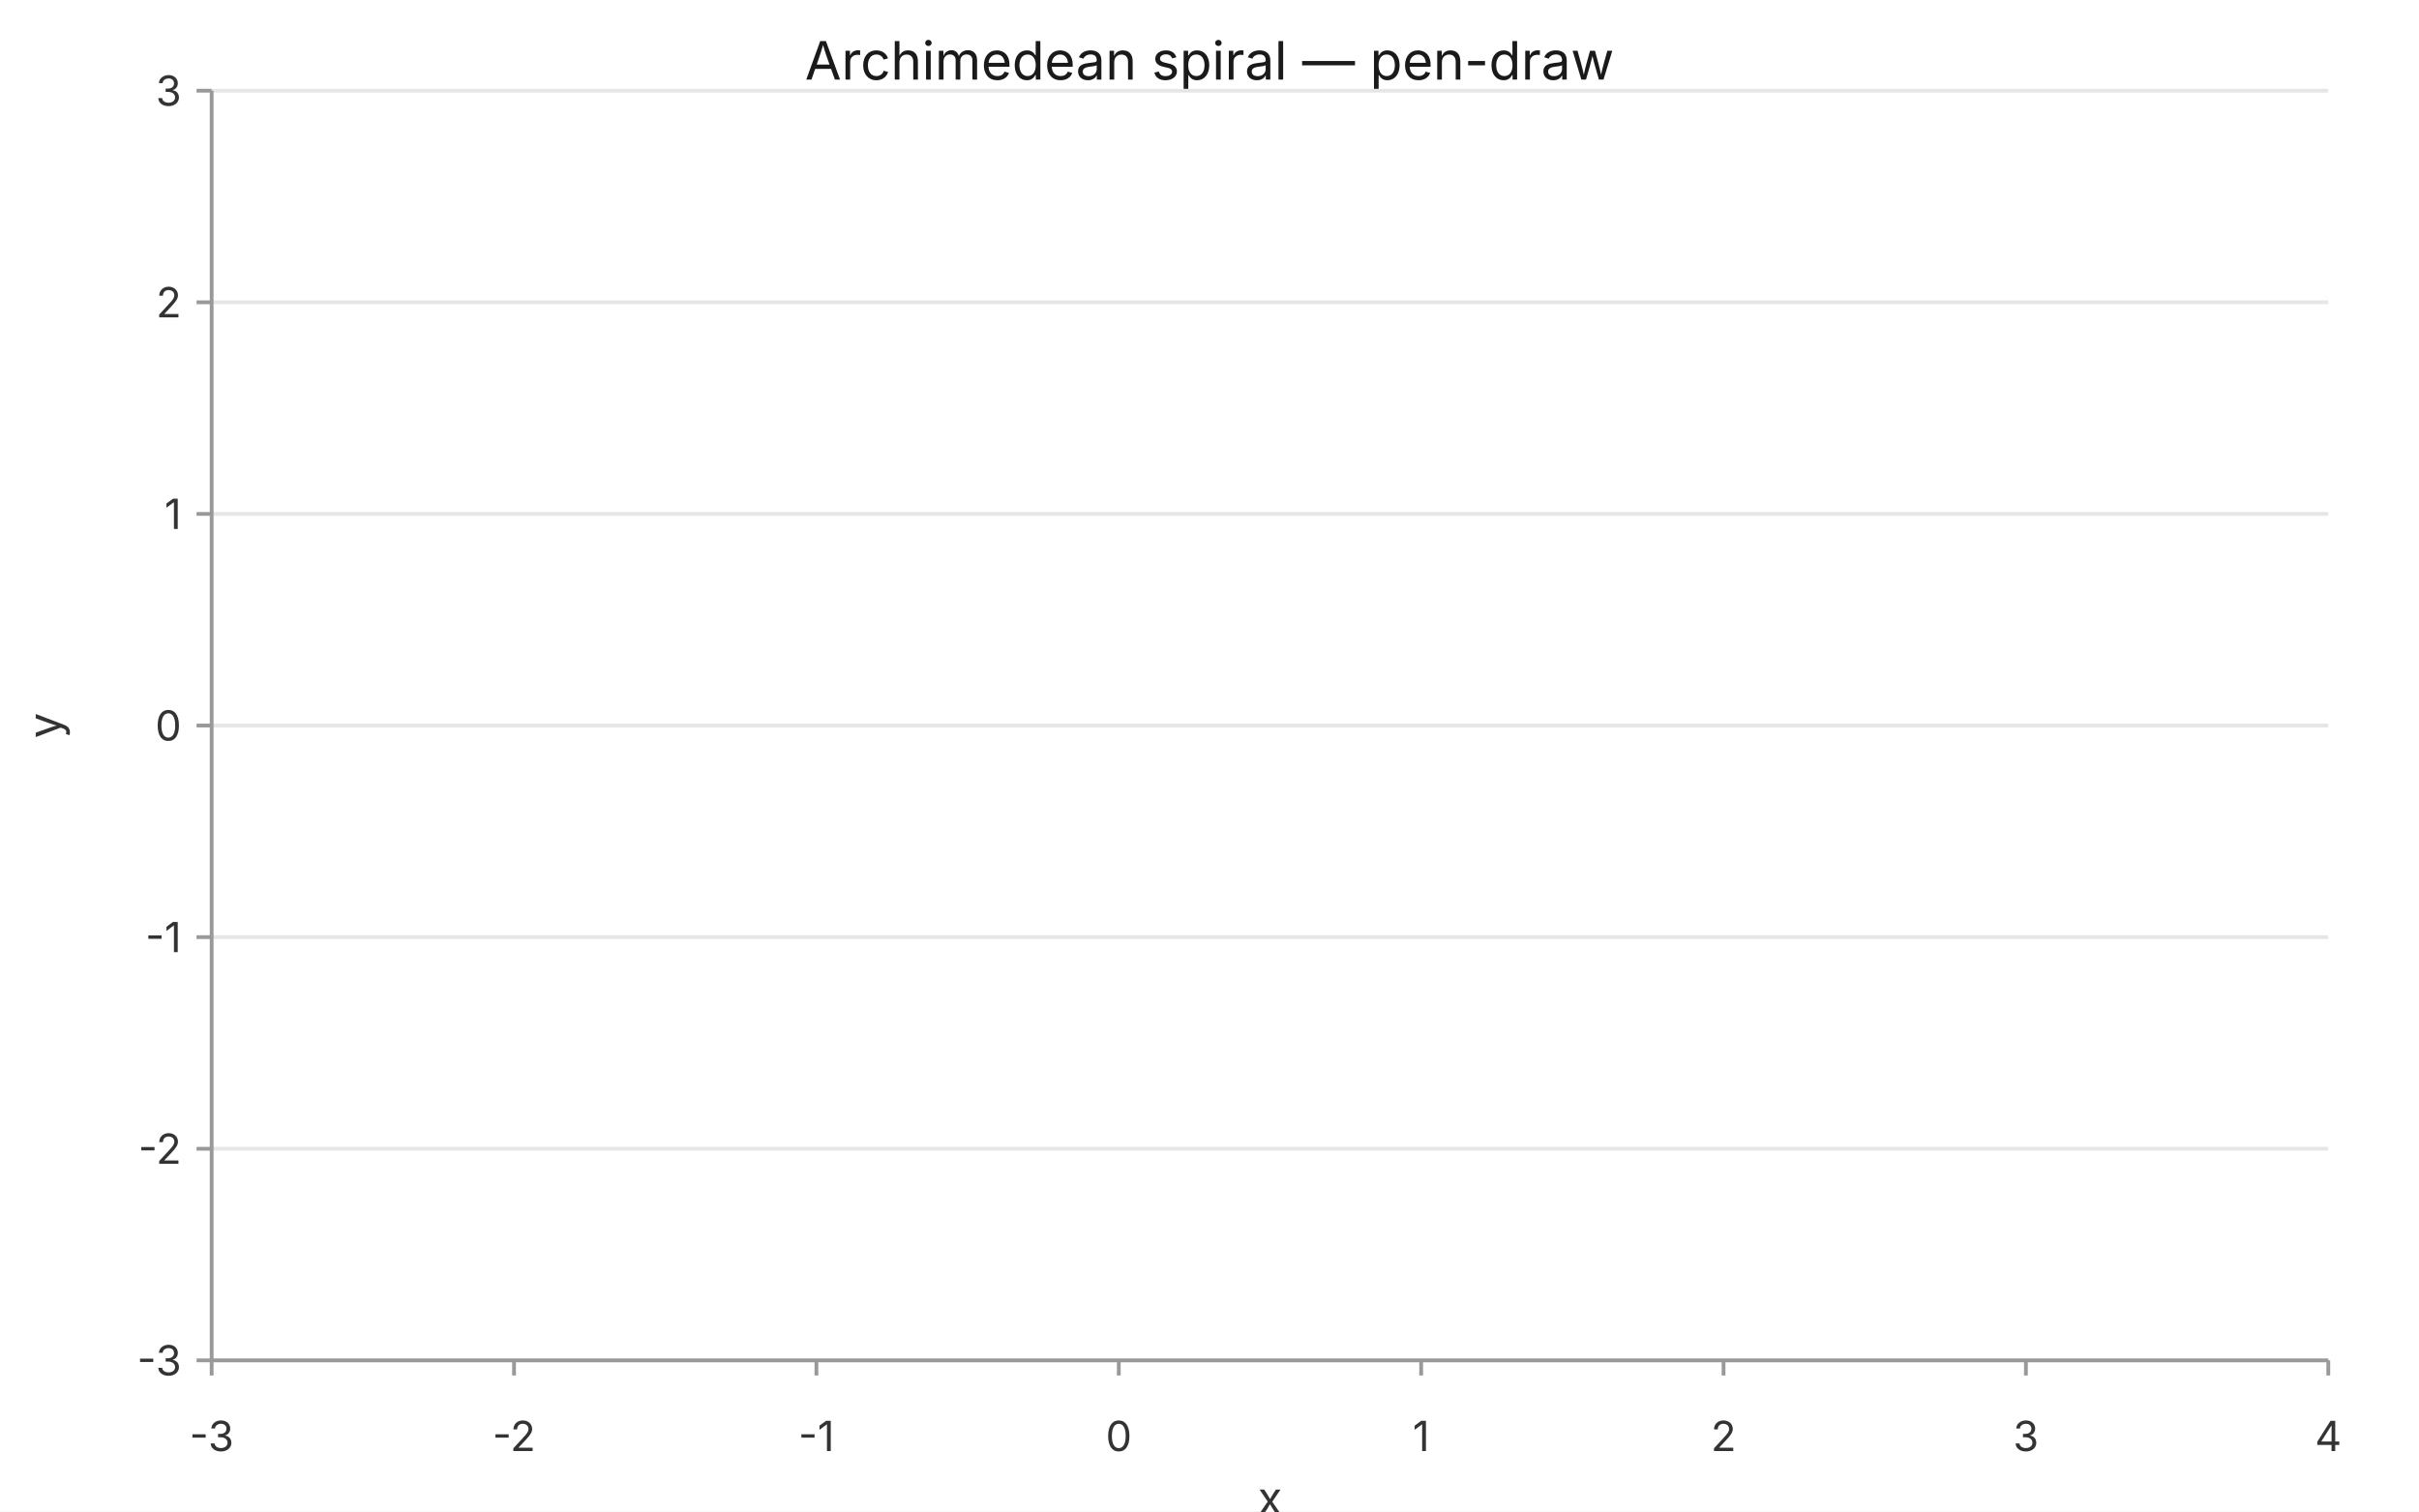
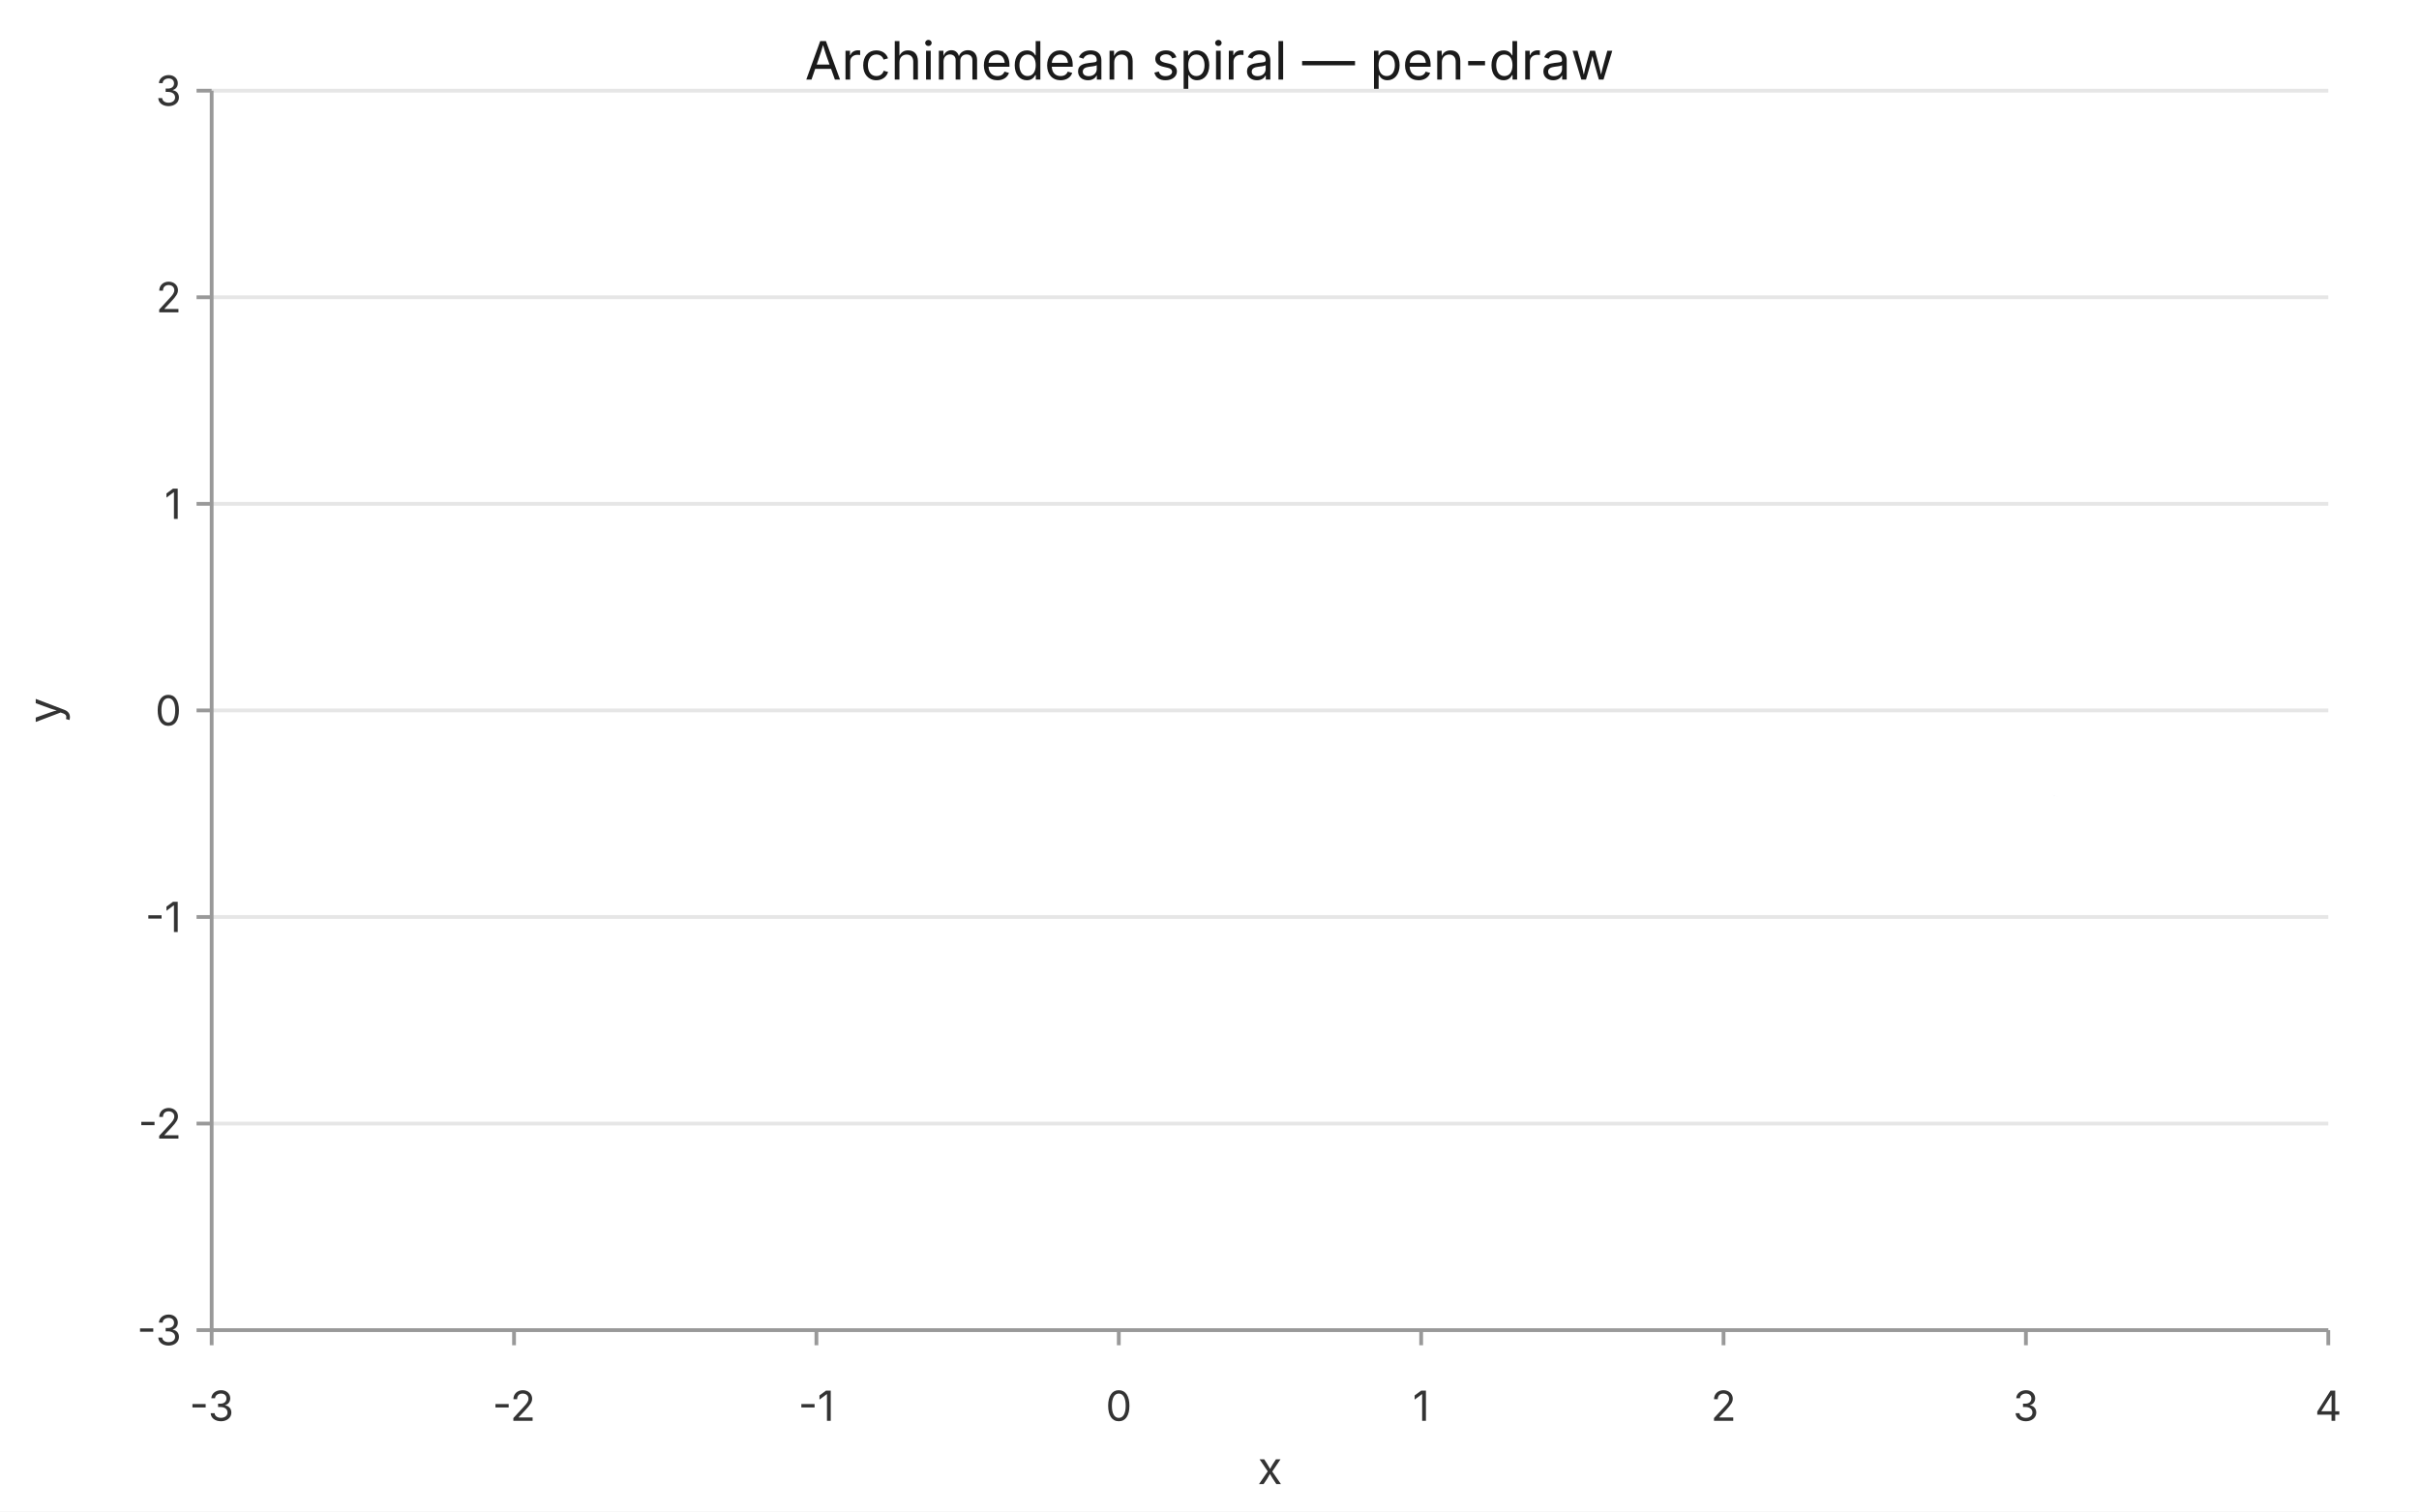
<svg xmlns="http://www.w3.org/2000/svg" viewBox="0 0 640 400" width="640" height="400" role="img" aria-label="Archimedean spiral — pen-draw" aria-describedby="glyph-desc">
  <rect x="0" y="0" width="640" height="400" fill="#ffffff" />
  <text x="320" y="16" font-family="system-ui, -apple-system, sans-serif" font-size="14" fill="#1a1a1a" text-anchor="middle" dominant-baseline="middle">Archimedean spiral — pen-draw</text>
-   <line x1="56" y1="360" x2="616" y2="360" stroke="#e6e6e6" stroke-width="1" />
-   <line x1="56" y1="304" x2="616" y2="304" stroke="#e6e6e6" stroke-width="1" />
-   <line x1="56" y1="248" x2="616" y2="248" stroke="#e6e6e6" stroke-width="1" />
-   <line x1="56" y1="192" x2="616" y2="192" stroke="#e6e6e6" stroke-width="1" />
-   <line x1="56" y1="136" x2="616" y2="136" stroke="#e6e6e6" stroke-width="1" />
-   <line x1="56" y1="80" x2="616" y2="80" stroke="#e6e6e6" stroke-width="1" />
+   <line x1="56" y1="352" x2="616" y2="352" stroke="#e6e6e6" stroke-width="1" />
+   <line x1="56" y1="297.333" x2="616" y2="297.333" stroke="#e6e6e6" stroke-width="1" />
+   <line x1="56" y1="242.667" x2="616" y2="242.667" stroke="#e6e6e6" stroke-width="1" />
+   <line x1="56" y1="188" x2="616" y2="188" stroke="#e6e6e6" stroke-width="1" />
+   <line x1="56" y1="133.333" x2="616" y2="133.333" stroke="#e6e6e6" stroke-width="1" />
+   <line x1="56" y1="78.667" x2="616" y2="78.667" stroke="#e6e6e6" stroke-width="1" />
  <line x1="56" y1="24" x2="616" y2="24" stroke="#e6e6e6" stroke-width="1" />
  <g class="glyph-marks glyph-draw-in">
-     <path d="M 296 192 L 297.246 191.89 L 298.434 191.563 L 299.504 191.029 L 300.404 190.306 L 301.082 189.416 L 301.496 188.389 L 301.607 187.258 L 301.388 186.061 L 300.817 184.84 L 299.886 183.637 L 298.595 182.499 L 296.953 181.468 L 294.982 180.59 L 292.713 179.905 L 290.186 179.452 L 287.452 179.265 L 284.567 179.373 L 281.597 179.797 L 278.611 180.554 L 275.683 181.652 L 272.891 183.091 L 270.311 184.864 L 268.019 186.954 L 266.09 189.337 L 264.593 191.98 L 263.59 194.845 L 263.138 197.883 L 263.281 201.042 L 264.056 204.263 L 265.486 207.484 L 267.581 210.64 L 270.34 213.662 L 273.745 216.484 L 277.767 219.038 L 282.361 221.261 L 287.469 223.09 L 293.02 224.471 L 298.933 225.354 L 305.114 225.698 L 311.46 225.47 L 317.863 224.646 L 324.206 223.215 L 330.37 221.173 L 336.235 218.532 L 341.683 215.312 L 346.595 211.546 L 350.862 207.279 L 354.381 202.567 L 357.059 197.475 L 358.814 192.078 L 359.58 186.46 L 359.304 180.71 L 357.953 174.924 L 355.511 169.203 L 351.979 163.647 L 347.38 158.36 L 341.756 153.442 L 335.169 148.992 L 327.7 145.1 L 319.446 141.854 L 310.523 139.329 L 301.062 137.593 L 291.207 136.7 L 281.114 136.692 L 270.946 137.596 L 260.873 139.426 L 251.068 142.177 L 241.706 145.832 L 232.956 150.354 L 224.984 155.693 L 217.946 161.783 L 211.985 168.541 L 207.232 175.874 L 203.799 183.674 L 201.779 191.824 L 201.243 200.197 L 202.24 208.66 L 204.792 217.074 L 208.896 225.297 L 214.524 233.19 L 221.621 240.611 L 230.105 247.428 L 239.869 253.512 L 250.783 258.745 L 262.695 263.02 L 275.431 266.245 L 288.8 268.341 L 302.596 269.249 L 316.603 268.926 L 330.595 267.35 L 344.341 264.519 L 357.61 260.451 L 370.175 255.188 L 381.813 248.788 L 392.316 241.333 L 401.486 232.923 L 409.146 223.675 L 415.14 213.723 L 419.336 203.216 L 421.627 192.313 L 421.94 181.185 L 420.23 170.008 L 416.484 158.965 L 410.724 148.237 L 403.006 138.005 L 393.417 128.446 L 382.077 119.727 L 369.14 112.006 L 354.784 105.427 L 339.217 100.118 L 322.67 96.189 L 305.394 93.727 L 287.656 92.8 L 269.735 93.449 L 251.918 95.692 L 234.496 99.52 L 217.759 104.899 L 201.988 111.768 L 187.455 120.041 L 174.417 129.609 L 163.109 140.337 L 153.743 152.073 L 146.502 164.642 L 141.537 177.856 L 138.966 191.511 L 138.869 205.395 L 141.287 219.286 L 146.22 232.96 L 153.629 246.195 L 163.432 258.768 L 175.508 270.468 L 189.698 281.093 L 205.805 290.455 L 223.598 298.384 L 242.818 304.731 L 263.174 309.37 L 284.356 312.201 L 306.036 313.153 L 327.873 312.183 L 349.516 309.278 L 370.616 304.457 L 390.825 297.771 L 409.807 289.301 L 427.238 279.158 L 442.817 267.481 L 456.269 254.437 L 467.347 240.216 L 475.842 225.03 L 481.583 209.111 L 484.44 192.704 L 484.328 176.065 L 481.21 159.458 L 475.096 143.151 L 466.045 127.408 L 454.163 112.49 L 439.605 98.646 L 422.57 86.112 L 403.298 75.105 L 382.07 65.822 L 359.201 58.433 L 335.037 53.079 L 309.949 49.873 L 284.327 48.891 L 258.575 50.178 L 233.103 53.74 L 208.322 59.549 L 184.638 67.537 L 162.442 77.605 L 142.108 89.615 L 123.982 103.398 L 108.381 118.755 L 95.584 135.46 L 85.828 153.259 L 79.304 171.883 L 76.155 191.042 L 76.469 210.437 L 80.28 229.76 L 87.568 248.701 L 98.255 266.954 L 112.209 284.22 L 129.243 300.211 L 149.12 314.658 L 171.553 327.313 L 196.212 337.955 L 222.728 346.392 L 250.698 352.464 L 279.69 356.05 L 309.254 357.066 L 338.923 355.468 L 368.225 351.253 L 396.688 344.461 L 423.851 335.174 L 449.265 323.514 L 472.508 309.641 L 493.185 293.755 L 510.942 276.087 L 525.464 256.901 L 536.487 236.489 L 543.801 215.162" fill="none" stroke="#4c78a8" stroke-width="1.5" stroke-dasharray="2700.338" stroke-dashoffset="2700.338">
-       <animate attributeName="stroke-dashoffset" from="2700.338" to="0" dur="3000ms" begin="0s" fill="freeze" calcMode="spline" keyTimes="0;1" keySplines="0.42 0 0.58 1" />
+     <path d="M 296 188 L 297.246 187.892 L 298.434 187.573 L 299.504 187.052 L 300.404 186.346 L 301.082 185.478 L 301.496 184.475 L 301.607 183.371 L 301.388 182.202 L 300.817 181.01 L 299.886 179.837 L 298.595 178.725 L 296.953 177.719 L 294.982 176.862 L 292.713 176.193 L 290.186 175.751 L 287.452 175.569 L 284.567 175.673 L 281.597 176.088 L 278.611 176.827 L 275.683 177.898 L 272.891 179.303 L 270.311 181.034 L 268.019 183.074 L 266.09 185.4 L 264.593 187.981 L 263.59 190.777 L 263.138 193.743 L 263.281 196.826 L 264.056 199.971 L 265.486 203.115 L 267.581 206.196 L 270.34 209.147 L 273.745 211.901 L 277.767 214.395 L 282.361 216.564 L 287.469 218.35 L 293.02 219.698 L 298.933 220.56 L 305.114 220.896 L 311.46 220.673 L 317.863 219.869 L 324.206 218.471 L 330.37 216.478 L 336.235 213.9 L 341.683 210.757 L 346.595 207.081 L 350.862 202.916 L 354.381 198.316 L 357.059 193.345 L 358.814 188.076 L 359.58 182.592 L 359.304 176.978 L 357.953 171.331 L 355.511 165.746 L 351.979 160.322 L 347.38 155.161 L 341.756 150.36 L 335.169 146.016 L 327.7 142.217 L 319.446 139.047 L 310.523 136.583 L 301.062 134.888 L 291.207 134.016 L 281.114 134.008 L 270.946 134.891 L 260.873 136.678 L 251.068 139.364 L 241.706 142.931 L 232.956 147.346 L 224.984 152.558 L 217.946 158.502 L 211.985 165.099 L 207.232 172.258 L 203.799 179.872 L 201.779 187.828 L 201.243 196.002 L 202.24 204.263 L 204.792 212.477 L 208.896 220.505 L 214.524 228.209 L 221.621 235.454 L 230.105 242.108 L 239.869 248.047 L 250.783 253.156 L 262.695 257.329 L 275.431 260.477 L 288.8 262.524 L 302.596 263.41 L 316.603 263.094 L 330.595 261.556 L 344.341 258.792 L 357.61 254.822 L 370.175 249.683 L 381.813 243.436 L 392.316 236.159 L 401.486 227.949 L 409.146 218.921 L 415.14 209.206 L 419.336 198.949 L 421.627 188.305 L 421.94 177.442 L 420.23 166.532 L 416.484 155.751 L 410.724 145.279 L 403.006 135.291 L 393.417 125.959 L 382.077 117.448 L 369.14 109.911 L 354.784 103.489 L 339.217 98.306 L 322.67 94.47 L 305.394 92.067 L 287.656 91.162 L 269.735 91.796 L 251.918 93.985 L 234.496 97.722 L 217.759 102.973 L 201.988 109.678 L 187.455 117.754 L 174.417 127.094 L 163.109 137.567 L 153.743 149.023 L 146.502 161.294 L 141.537 174.193 L 138.966 187.523 L 138.869 201.076 L 141.287 214.636 L 146.22 227.985 L 153.629 240.904 L 163.432 253.178 L 175.508 264.6 L 189.698 274.972 L 205.805 284.111 L 223.598 291.851 L 242.818 298.047 L 263.174 302.575 L 284.356 305.339 L 306.036 306.269 L 327.873 305.321 L 349.516 302.486 L 370.616 297.78 L 390.825 291.253 L 409.807 282.985 L 427.238 273.083 L 442.817 261.684 L 456.269 248.95 L 467.347 235.068 L 475.842 220.244 L 481.583 204.704 L 484.44 188.687 L 484.328 172.444 L 481.21 156.233 L 475.096 140.314 L 466.045 124.946 L 454.163 110.383 L 439.605 96.869 L 422.57 84.633 L 403.298 73.889 L 382.07 64.826 L 359.201 57.613 L 335.037 52.387 L 309.949 49.257 L 284.327 48.299 L 258.575 49.555 L 233.103 53.032 L 208.322 58.702 L 184.638 66.501 L 162.442 76.328 L 142.108 88.052 L 123.982 101.508 L 108.381 116.499 L 95.584 132.806 L 85.828 150.182 L 79.304 168.362 L 76.155 187.065 L 76.469 205.998 L 80.28 224.861 L 87.568 243.351 L 98.255 261.17 L 112.209 278.024 L 129.243 293.634 L 149.12 307.737 L 171.553 320.092 L 196.212 330.48 L 222.728 338.716 L 250.698 344.644 L 279.69 348.144 L 309.254 349.136 L 338.923 347.576 L 368.225 343.461 L 396.688 336.831 L 423.851 327.765 L 449.265 316.383 L 472.508 302.84 L 493.185 287.332 L 510.942 270.085 L 525.464 251.356 L 536.487 231.429 L 543.801 210.61" fill="none" stroke="#4c78a8" stroke-width="1.5" stroke-dasharray="2677.115" stroke-dashoffset="2677.115">
+       <animate attributeName="stroke-dashoffset" from="2677.115" to="0" dur="3000ms" begin="0s" fill="freeze" calcMode="spline" keyTimes="0;1" keySplines="0.42 0 0.58 1" />
    </path>
  </g>
-   <line x1="56" y1="360" x2="616" y2="360" stroke="#999999" stroke-width="1" />
-   <line x1="56" y1="360" x2="56" y2="364" stroke="#999999" stroke-width="1" />
-   <text x="56" y="376" font-family="system-ui, -apple-system, sans-serif" font-size="11" fill="#333333" text-anchor="middle" dominant-baseline="hanging">-3</text>
-   <line x1="136" y1="360" x2="136" y2="364" stroke="#999999" stroke-width="1" />
-   <text x="136" y="376" font-family="system-ui, -apple-system, sans-serif" font-size="11" fill="#333333" text-anchor="middle" dominant-baseline="hanging">-2</text>
-   <line x1="216" y1="360" x2="216" y2="364" stroke="#999999" stroke-width="1" />
-   <text x="216" y="376" font-family="system-ui, -apple-system, sans-serif" font-size="11" fill="#333333" text-anchor="middle" dominant-baseline="hanging">-1</text>
-   <line x1="296" y1="360" x2="296" y2="364" stroke="#999999" stroke-width="1" />
-   <text x="296" y="376" font-family="system-ui, -apple-system, sans-serif" font-size="11" fill="#333333" text-anchor="middle" dominant-baseline="hanging">0</text>
-   <line x1="376" y1="360" x2="376" y2="364" stroke="#999999" stroke-width="1" />
-   <text x="376" y="376" font-family="system-ui, -apple-system, sans-serif" font-size="11" fill="#333333" text-anchor="middle" dominant-baseline="hanging">1</text>
-   <line x1="456" y1="360" x2="456" y2="364" stroke="#999999" stroke-width="1" />
-   <text x="456" y="376" font-family="system-ui, -apple-system, sans-serif" font-size="11" fill="#333333" text-anchor="middle" dominant-baseline="hanging">2</text>
-   <line x1="536" y1="360" x2="536" y2="364" stroke="#999999" stroke-width="1" />
-   <text x="536" y="376" font-family="system-ui, -apple-system, sans-serif" font-size="11" fill="#333333" text-anchor="middle" dominant-baseline="hanging">3</text>
-   <line x1="616" y1="360" x2="616" y2="364" stroke="#999999" stroke-width="1" />
-   <text x="616" y="376" font-family="system-ui, -apple-system, sans-serif" font-size="11" fill="#333333" text-anchor="middle" dominant-baseline="hanging">4</text>
-   <text x="336" y="392" font-family="system-ui, -apple-system, sans-serif" font-size="12" fill="#333333" text-anchor="middle" dominant-baseline="hanging">x</text>
-   <line x1="56" y1="24" x2="56" y2="360" stroke="#999999" stroke-width="1" />
-   <line x1="52" y1="360" x2="56" y2="360" stroke="#999999" stroke-width="1" />
-   <text x="48" y="360" font-family="system-ui, -apple-system, sans-serif" font-size="11" fill="#333333" text-anchor="end" dominant-baseline="middle">-3</text>
-   <line x1="52" y1="304" x2="56" y2="304" stroke="#999999" stroke-width="1" />
-   <text x="48" y="304" font-family="system-ui, -apple-system, sans-serif" font-size="11" fill="#333333" text-anchor="end" dominant-baseline="middle">-2</text>
-   <line x1="52" y1="248" x2="56" y2="248" stroke="#999999" stroke-width="1" />
-   <text x="48" y="248" font-family="system-ui, -apple-system, sans-serif" font-size="11" fill="#333333" text-anchor="end" dominant-baseline="middle">-1</text>
-   <line x1="52" y1="192" x2="56" y2="192" stroke="#999999" stroke-width="1" />
-   <text x="48" y="192" font-family="system-ui, -apple-system, sans-serif" font-size="11" fill="#333333" text-anchor="end" dominant-baseline="middle">0</text>
-   <line x1="52" y1="136" x2="56" y2="136" stroke="#999999" stroke-width="1" />
-   <text x="48" y="136" font-family="system-ui, -apple-system, sans-serif" font-size="11" fill="#333333" text-anchor="end" dominant-baseline="middle">1</text>
-   <line x1="52" y1="80" x2="56" y2="80" stroke="#999999" stroke-width="1" />
-   <text x="48" y="80" font-family="system-ui, -apple-system, sans-serif" font-size="11" fill="#333333" text-anchor="end" dominant-baseline="middle">2</text>
+   <line x1="56" y1="352" x2="616" y2="352" stroke="#999999" stroke-width="1" />
+   <line x1="56" y1="352" x2="56" y2="356" stroke="#999999" stroke-width="1" />
+   <text x="56" y="368" font-family="system-ui, -apple-system, sans-serif" font-size="11" fill="#333333" text-anchor="middle" dominant-baseline="hanging">-3</text>
+   <line x1="136" y1="352" x2="136" y2="356" stroke="#999999" stroke-width="1" />
+   <text x="136" y="368" font-family="system-ui, -apple-system, sans-serif" font-size="11" fill="#333333" text-anchor="middle" dominant-baseline="hanging">-2</text>
+   <line x1="216" y1="352" x2="216" y2="356" stroke="#999999" stroke-width="1" />
+   <text x="216" y="368" font-family="system-ui, -apple-system, sans-serif" font-size="11" fill="#333333" text-anchor="middle" dominant-baseline="hanging">-1</text>
+   <line x1="296" y1="352" x2="296" y2="356" stroke="#999999" stroke-width="1" />
+   <text x="296" y="368" font-family="system-ui, -apple-system, sans-serif" font-size="11" fill="#333333" text-anchor="middle" dominant-baseline="hanging">0</text>
+   <line x1="376" y1="352" x2="376" y2="356" stroke="#999999" stroke-width="1" />
+   <text x="376" y="368" font-family="system-ui, -apple-system, sans-serif" font-size="11" fill="#333333" text-anchor="middle" dominant-baseline="hanging">1</text>
+   <line x1="456" y1="352" x2="456" y2="356" stroke="#999999" stroke-width="1" />
+   <text x="456" y="368" font-family="system-ui, -apple-system, sans-serif" font-size="11" fill="#333333" text-anchor="middle" dominant-baseline="hanging">2</text>
+   <line x1="536" y1="352" x2="536" y2="356" stroke="#999999" stroke-width="1" />
+   <text x="536" y="368" font-family="system-ui, -apple-system, sans-serif" font-size="11" fill="#333333" text-anchor="middle" dominant-baseline="hanging">3</text>
+   <line x1="616" y1="352" x2="616" y2="356" stroke="#999999" stroke-width="1" />
+   <text x="616" y="368" font-family="system-ui, -apple-system, sans-serif" font-size="11" fill="#333333" text-anchor="middle" dominant-baseline="hanging">4</text>
+   <text x="336" y="384" font-family="system-ui, -apple-system, sans-serif" font-size="12" fill="#333333" text-anchor="middle" dominant-baseline="hanging">x</text>
+   <line x1="56" y1="24" x2="56" y2="352" stroke="#999999" stroke-width="1" />
+   <line x1="52" y1="352" x2="56" y2="352" stroke="#999999" stroke-width="1" />
+   <text x="48" y="352" font-family="system-ui, -apple-system, sans-serif" font-size="11" fill="#333333" text-anchor="end" dominant-baseline="middle">-3</text>
+   <line x1="52" y1="297.333" x2="56" y2="297.333" stroke="#999999" stroke-width="1" />
+   <text x="48" y="297.333" font-family="system-ui, -apple-system, sans-serif" font-size="11" fill="#333333" text-anchor="end" dominant-baseline="middle">-2</text>
+   <line x1="52" y1="242.667" x2="56" y2="242.667" stroke="#999999" stroke-width="1" />
+   <text x="48" y="242.667" font-family="system-ui, -apple-system, sans-serif" font-size="11" fill="#333333" text-anchor="end" dominant-baseline="middle">-1</text>
+   <line x1="52" y1="188" x2="56" y2="188" stroke="#999999" stroke-width="1" />
+   <text x="48" y="188" font-family="system-ui, -apple-system, sans-serif" font-size="11" fill="#333333" text-anchor="end" dominant-baseline="middle">0</text>
+   <line x1="52" y1="133.333" x2="56" y2="133.333" stroke="#999999" stroke-width="1" />
+   <text x="48" y="133.333" font-family="system-ui, -apple-system, sans-serif" font-size="11" fill="#333333" text-anchor="end" dominant-baseline="middle">1</text>
+   <line x1="52" y1="78.667" x2="56" y2="78.667" stroke="#999999" stroke-width="1" />
+   <text x="48" y="78.667" font-family="system-ui, -apple-system, sans-serif" font-size="11" fill="#333333" text-anchor="end" dominant-baseline="middle">2</text>
  <line x1="52" y1="24" x2="56" y2="24" stroke="#999999" stroke-width="1" />
  <text x="48" y="24" font-family="system-ui, -apple-system, sans-serif" font-size="11" fill="#333333" text-anchor="end" dominant-baseline="middle">3</text>
-   <text x="16" y="192" font-family="system-ui, -apple-system, sans-serif" font-size="12" fill="#333333" text-anchor="middle" dominant-baseline="alphabetic" transform="rotate(-90 16 192)">y</text>
+   <text x="16" y="188" font-family="system-ui, -apple-system, sans-serif" font-size="12" fill="#333333" text-anchor="middle" dominant-baseline="alphabetic" transform="rotate(-90 16 188)">y</text>
</svg>
